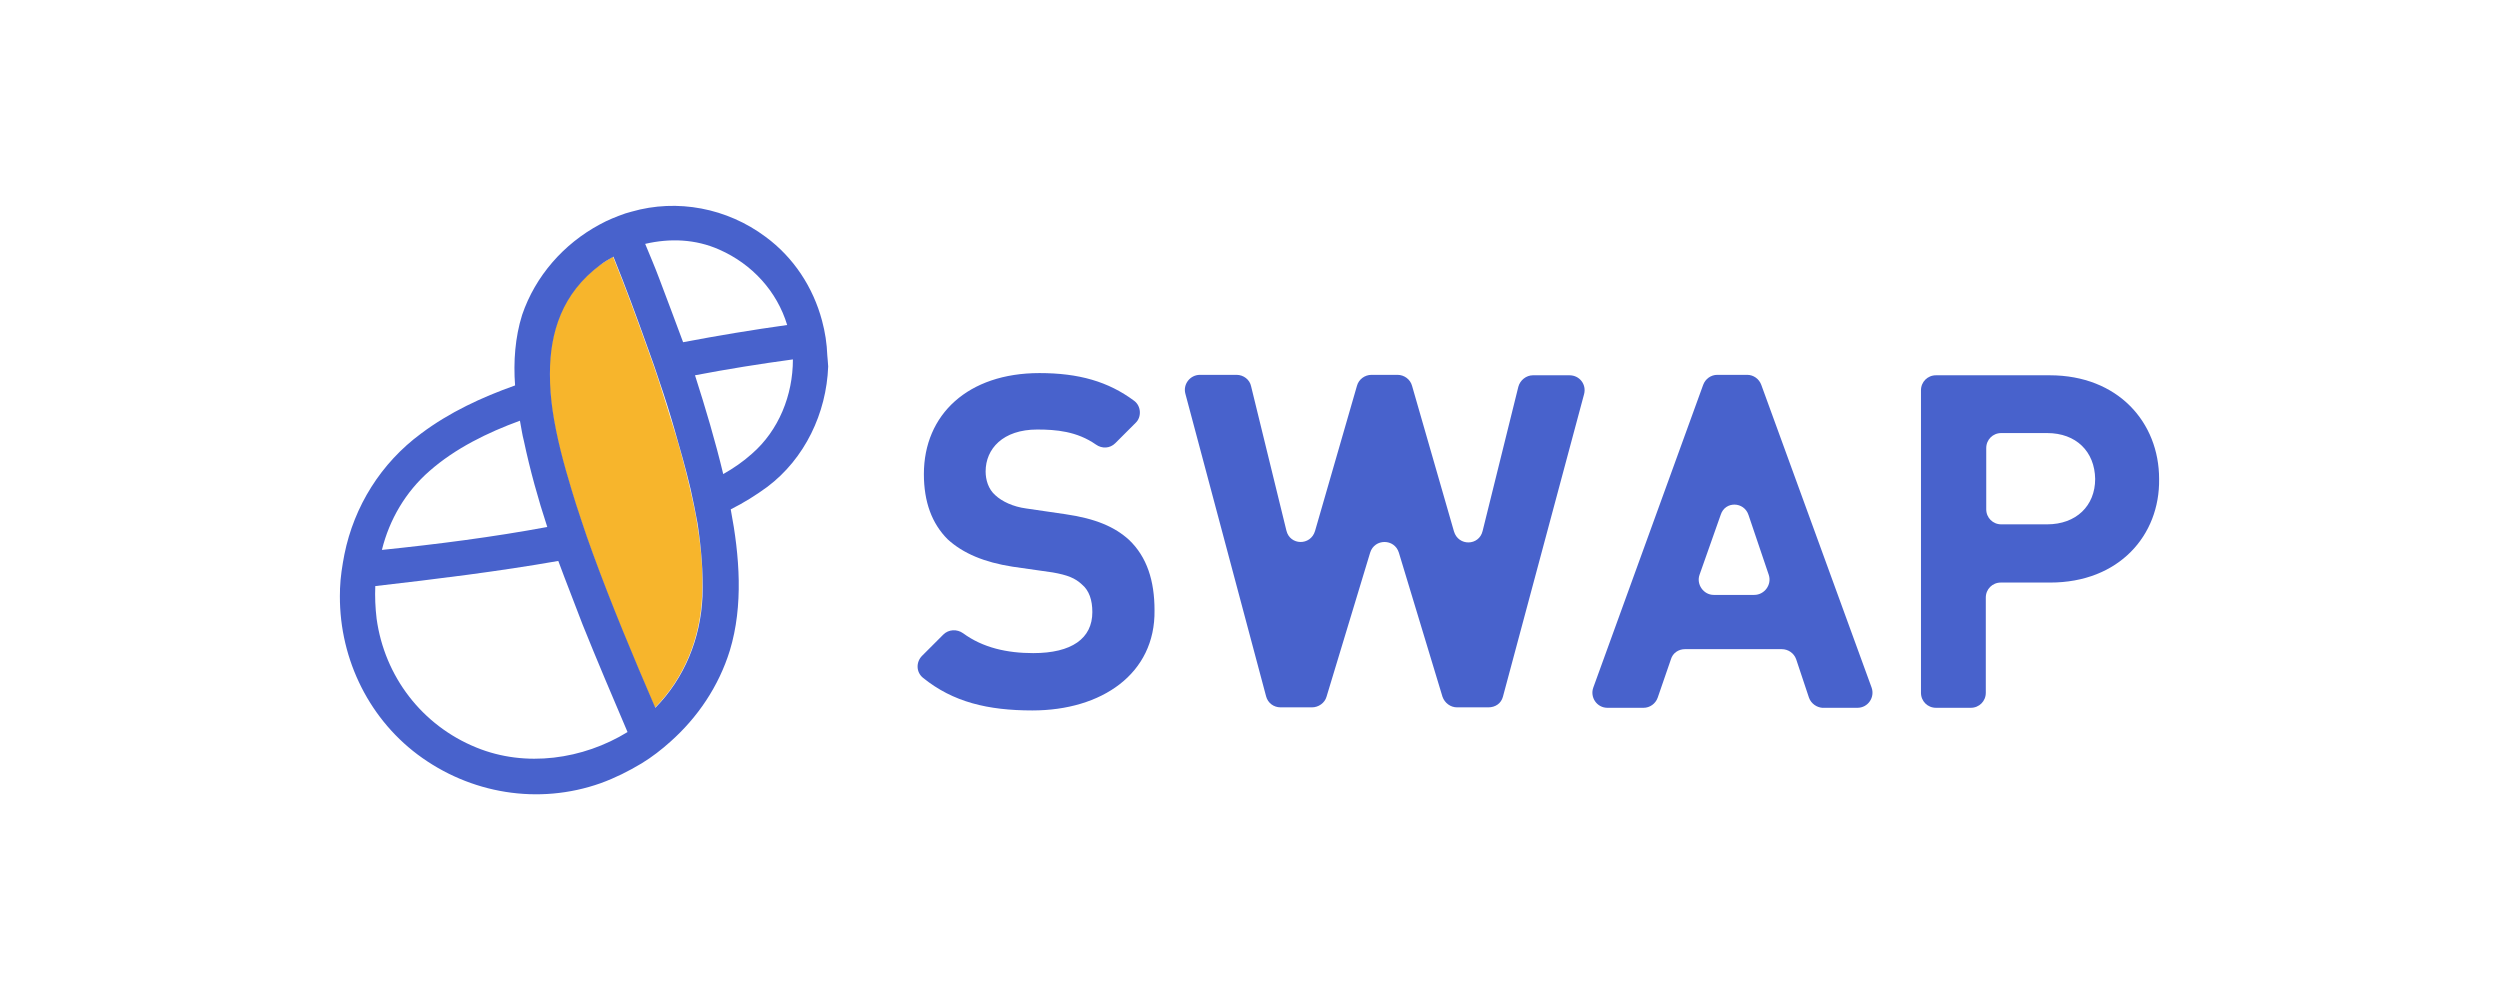
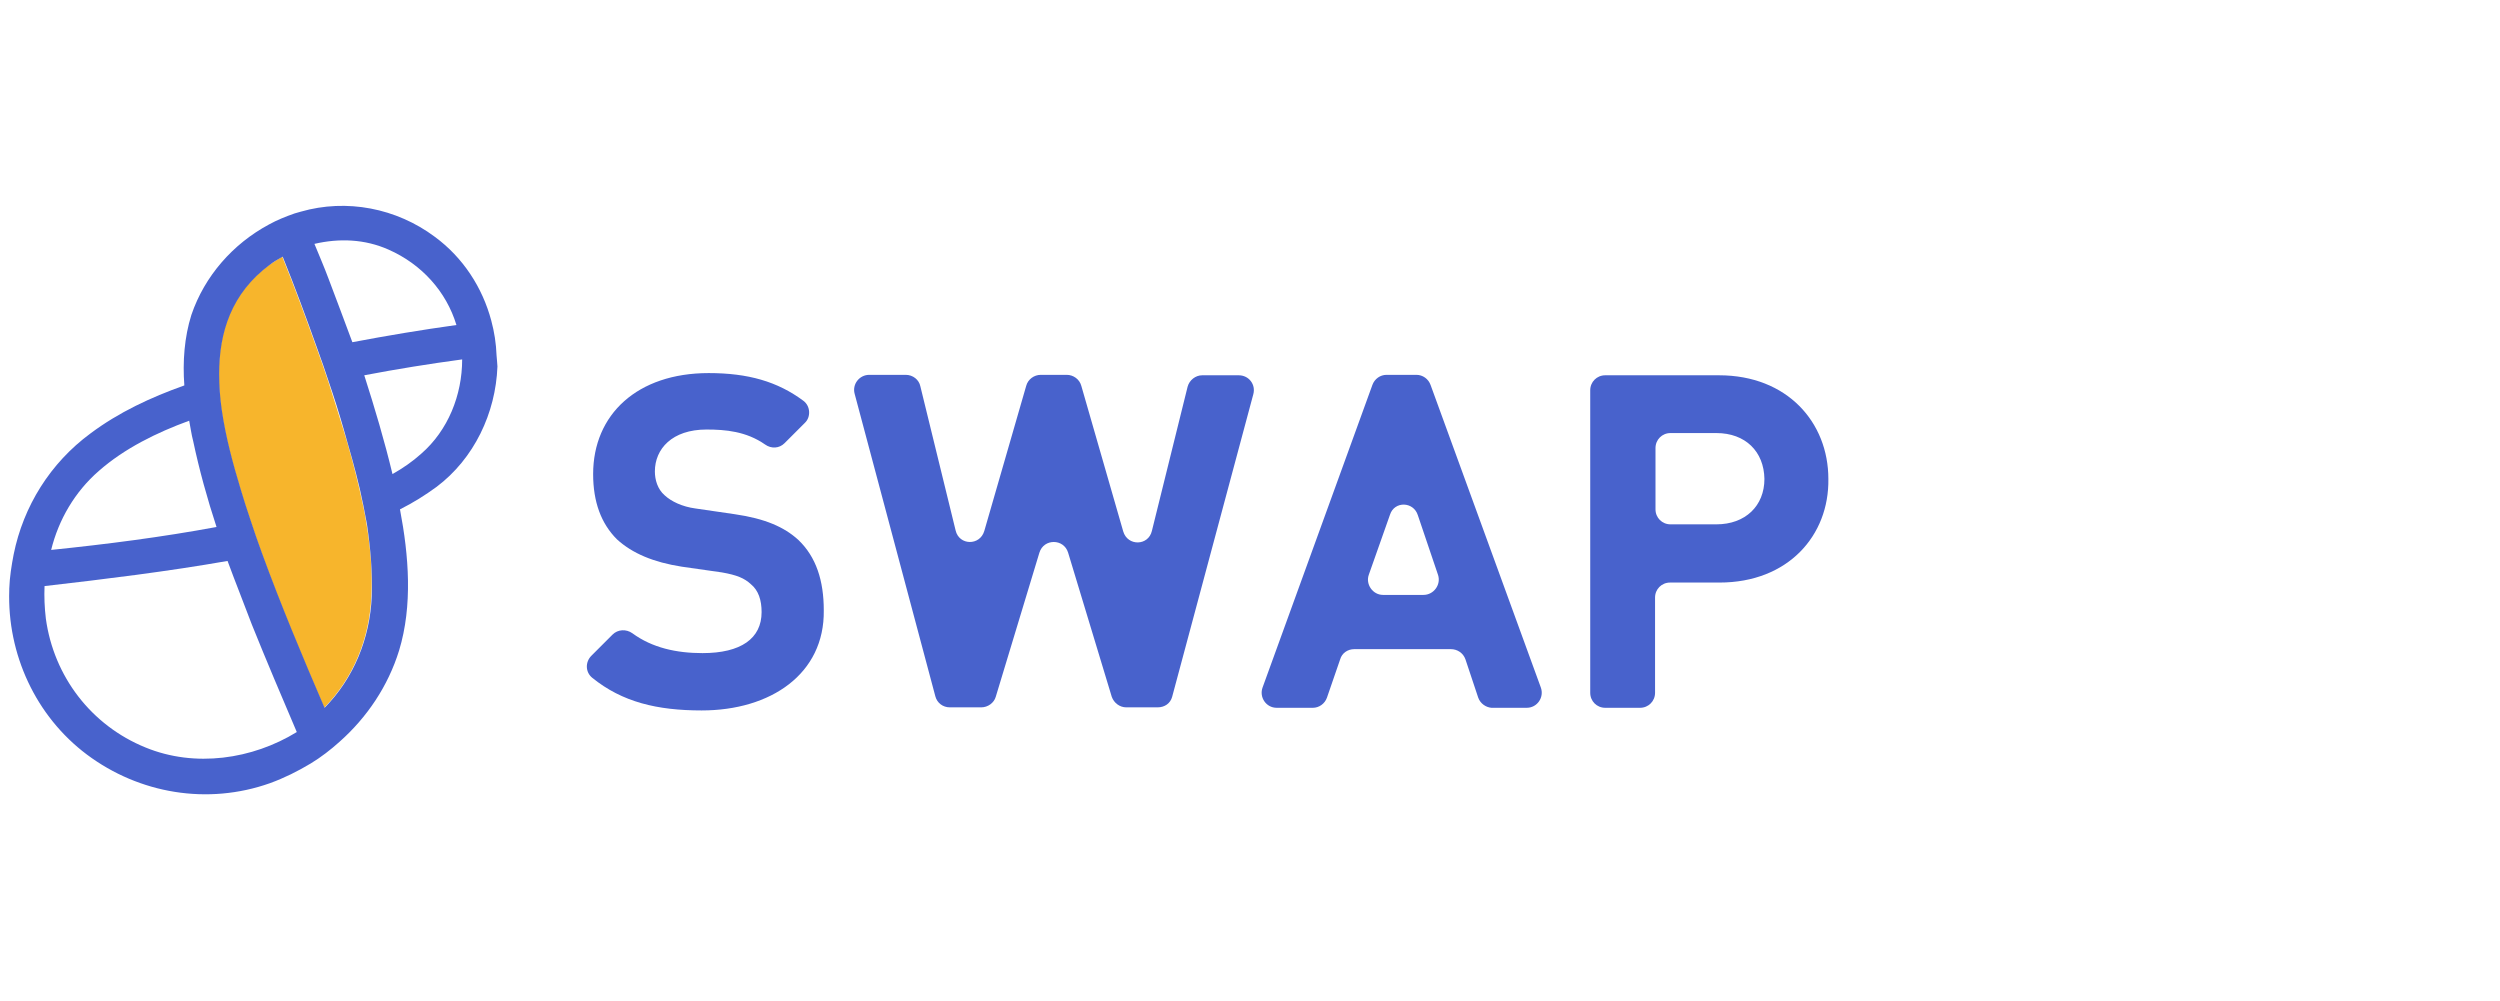
- <svg xmlns="http://www.w3.org/2000/svg" version="1.1" id="圖層_1" x="0px" y="0px" viewBox="0 0 566.9 226.8" style="enable-background:new 0 0 566.9 226.8;" xml:space="preserve">
+ <svg xmlns="http://www.w3.org/2000/svg" version="1.1" id="圖層_1" x="0px" y="0px" viewBox="75 0 566.9 226.8" style="enable-background:new 0 0 566.9 226.8;" xml:space="preserve">
  <style type="text/css">
	.st0{fill:none;}
	.st1{fill:#F7B52C;}
	.st2{fill:#4862CC;}
</style>
  <g>
    <g>
      <g>
        <path class="st0" d="M126.6,126.9c-13.7,2.6-27.6,4.3-41.5,5.7c-0.1,2.5-0.1,4.9,0.3,7.4c1.8,13.2,10.4,24.2,22.6,29.2     c11.3,4.7,24.3,2.8,34.4-3.8c-3.5-8.1-6.9-16.1-10.2-24.4C130.2,136.6,128.3,131.7,126.6,126.9z" />
        <path class="st0" d="M118.6,100c-0.3-1.5-0.6-3-0.9-4.6c-7.4,2.8-14.7,6.2-20.5,11.4c-5.3,4.8-9,11-10.9,17.8     c12.6-1.4,25.1-3,37.5-5.2C121.8,113,120,106.5,118.6,100z" />
        <path class="st0" d="M164,107.5c2.4-1.3,4.6-2.8,6.5-4.6c6-5.3,9.4-13.4,9.3-21.4c-7.4,1-14.8,2.2-22.2,3.6     C160,92.4,162.2,99.9,164,107.5z" />
        <path class="st0" d="M163.1,56.6c-5.3-2.3-11.2-2.6-16.7-1.3c1.1,2.7,2.1,5.2,3.2,7.9c1.9,4.8,3.7,9.5,5.4,14.4     c7.8-1.5,15.7-2.8,23.6-3.9C176.2,66.1,170.6,59.9,163.1,56.6z" />
        <path class="st1" d="M158.1,118.8c-0.4-2.7-1-5.2-1.6-7.9c-1.1-4.7-2.3-9.2-3.7-13.7c-1.1-3.6-2.2-7-3.3-10.5     c-0.8-2.5-1.7-5-2.6-7.5c-2.5-7-5.1-14.1-7.9-21c-1,0.6-2,1.2-3,1.9c-8.6,6.2-11.4,15.1-11.4,24.7c0,2.7,0.2,5.4,0.6,8.2     c0.9,6.2,2.6,12.5,4.3,18c0.7,2.3,1.4,4.7,2.2,6.9c0.8,2.5,1.7,5,2.6,7.5c4.3,11.9,9.2,23.6,14.2,35.1     c6.6-6.7,10.3-15.7,10.7-25.3C159.5,129.7,159,124.2,158.1,118.8z" />
        <path class="st2" d="M187.6,80.6c-0.1-2.7-0.5-5.3-1.2-7.9c-2-7.5-6.4-14.3-12.8-19c-8.7-6.5-20-8.7-30.4-5.7     c-0.5,0.1-0.9,0.3-1.4,0.4c-2,0.7-4,1.5-5.8,2.5c-8.2,4.4-14.6,11.7-17.6,20.5c-1.6,5.1-2,10.6-1.6,16     c-7.6,2.7-14.9,6.1-21.3,10.9c-9.1,6.7-15.2,16.5-17.4,27.4c-0.5,2.6-0.9,5.1-1,7.8c0,0.1,0,0.2,0,0.3     c-0.5,14.5,6,28.6,17.6,37.3c11.9,8.9,27.4,11.5,41.5,6.5c3.3-1.2,6.3-2.7,9.3-4.5c2.3-1.4,4.5-3.1,6.5-4.9     c6.2-5.5,11-12.6,13.5-20.7c3.1-10.2,2.2-21.5,0.2-32c3-1.5,5.7-3.2,8.3-5.1c8.5-6.4,13.4-16.7,13.8-27.3     C187.7,82.1,187.7,81.3,187.6,80.6z M163.1,56.6c7.5,3.3,13.1,9.5,15.4,17.1c-7.9,1.1-15.7,2.4-23.6,3.9     c-1.8-4.9-3.6-9.6-5.4-14.4c-1-2.7-2.1-5.2-3.2-7.9C151.9,54,157.7,54.2,163.1,56.6z M97.4,106.8c5.8-5.1,13.1-8.7,20.5-11.4     c0.3,1.5,0.5,3.1,0.9,4.6c1.4,6.6,3.2,13.1,5.3,19.5c-12.4,2.3-24.9,3.9-37.5,5.2C88.3,117.8,92,111.5,97.4,106.8z M108,169.5     c-12.3-5-20.8-16.1-22.6-29.2c-0.3-2.5-0.4-5-0.3-7.4c13.9-1.6,27.8-3.3,41.5-5.7c1.8,4.9,3.7,9.6,5.5,14.4     c3.3,8.2,6.7,16.2,10.2,24.4C132.2,172.2,119.2,174.1,108,169.5z M159.3,135.2c-0.4,9.6-4.1,18.6-10.7,25.3     c-5-11.6-9.9-23.3-14.2-35.1c-0.9-2.5-1.8-5-2.6-7.5c-0.8-2.3-1.5-4.6-2.2-6.9c-1.7-5.6-3.4-11.8-4.3-18     c-0.4-2.8-0.6-5.4-0.6-8.2c0-9.5,2.8-18.3,11.4-24.7c0.9-0.7,1.9-1.3,3-1.9c2.8,6.9,5.4,14,7.9,21c0.9,2.5,1.8,5,2.6,7.5     c1.2,3.5,2.3,7,3.3,10.5c1.3,4.5,2.6,9,3.7,13.7c0.6,2.6,1.1,5.2,1.6,7.9C159,124.2,159.5,129.7,159.3,135.2z M170.5,102.9     c-2,1.8-4.2,3.3-6.5,4.6c-1.8-7.5-4-14.9-6.4-22.4c7.3-1.4,14.8-2.6,22.2-3.6C179.8,89.6,176.6,97.6,170.5,102.9z" />
      </g>
      <g>
        <path class="st2" d="M234.1,161.1c-10.1,0-18-1.9-24.8-7.4c-1.6-1.3-1.6-3.6-0.2-5l4.8-4.8c1.2-1.2,3.1-1.3,4.5-0.3     c4.5,3.3,10,4.5,15.9,4.5c8.7,0,13.4-3.3,13.4-9.3c0-2.7-0.7-4.9-2.4-6.3c-1.5-1.4-3.2-2.1-6.6-2.7l-9.1-1.3     c-6.4-1-11.2-3-14.7-6.2c-3.6-3.6-5.4-8.5-5.4-14.8c0-13.5,10-22.9,26.2-22.9c8.9,0,15.6,1.9,21.5,6.3c1.6,1.2,1.7,3.7,0.3,5     l-4.6,4.6c-1.2,1.2-3,1.3-4.4,0.3c-4.3-3-9-3.4-13.3-3.4c-7.8,0-11.7,4.4-11.7,9.5c0,1.9,0.6,4,2.2,5.4c1.5,1.4,4,2.6,7,3     l8.9,1.3c6.9,1,11.2,2.9,14.4,5.8c4.1,3.9,5.8,9.3,5.8,16C262,152.8,249.8,161.1,234.1,161.1z" />
        <path class="st2" d="M337.5,160.4h-7.1c-1.5,0-2.8-1-3.3-2.4l-9.9-32.7c-1-3.2-5.5-3.2-6.5,0l-9.9,32.7c-0.4,1.4-1.8,2.4-3.3,2.4     h-7.1c-1.6,0-2.9-1-3.3-2.5l-18.3-68.6c-0.6-2.2,1.1-4.3,3.3-4.3h8.3c1.6,0,3,1.1,3.3,2.6l8,32.7c0.8,3.4,5.5,3.5,6.5,0.1     l9.5-32.9c0.4-1.5,1.8-2.5,3.3-2.5h5.9c1.5,0,2.9,1,3.3,2.5l9.5,33c1,3.4,5.7,3.3,6.5-0.1l8.1-32.7c0.4-1.5,1.8-2.6,3.3-2.6h8.3     c2.3,0,3.9,2.1,3.3,4.3l-18.4,68.6C340.4,159.5,339.1,160.4,337.5,160.4z" />
        <path class="st2" d="M410.2,158.2l-2.9-8.7c-0.5-1.4-1.8-2.3-3.3-2.3h-21.9c-1.5,0-2.8,0.9-3.2,2.3l-3,8.7     c-0.5,1.4-1.8,2.3-3.2,2.3h-8.2c-2.4,0-4-2.4-3.2-4.6l24.9-68.6c0.5-1.4,1.8-2.3,3.2-2.3h6.8c1.4,0,2.7,0.9,3.2,2.3l25,68.6     c0.8,2.2-0.8,4.6-3.2,4.6h-8C412,160.4,410.7,159.6,410.2,158.2z M390.2,116.7l-4.8,13.6c-0.8,2.2,0.9,4.6,3.2,4.6h9.2     c2.3,0,4-2.3,3.3-4.5l-4.6-13.6C395.5,113.7,391.2,113.6,390.2,116.7z" />
        <path class="st2" d="M464.9,132.1h-11.2c-1.9,0-3.4,1.5-3.4,3.4v21.6c0,1.9-1.5,3.4-3.4,3.4h-7.9c-1.9,0-3.4-1.5-3.4-3.4V88.5     c0-1.9,1.5-3.4,3.4-3.4h25.8c15.5,0,24.8,10.7,24.8,23.5C489.8,121.4,480.5,132.1,464.9,132.1z M464.2,98.2h-10.4     c-1.9,0-3.4,1.5-3.4,3.4v13.9c0,1.9,1.5,3.4,3.4,3.4h10.4c6.6,0,10.9-4.2,10.9-10.3C475,102.4,470.8,98.2,464.2,98.2z" />
      </g>
    </g>
  </g>
</svg>
